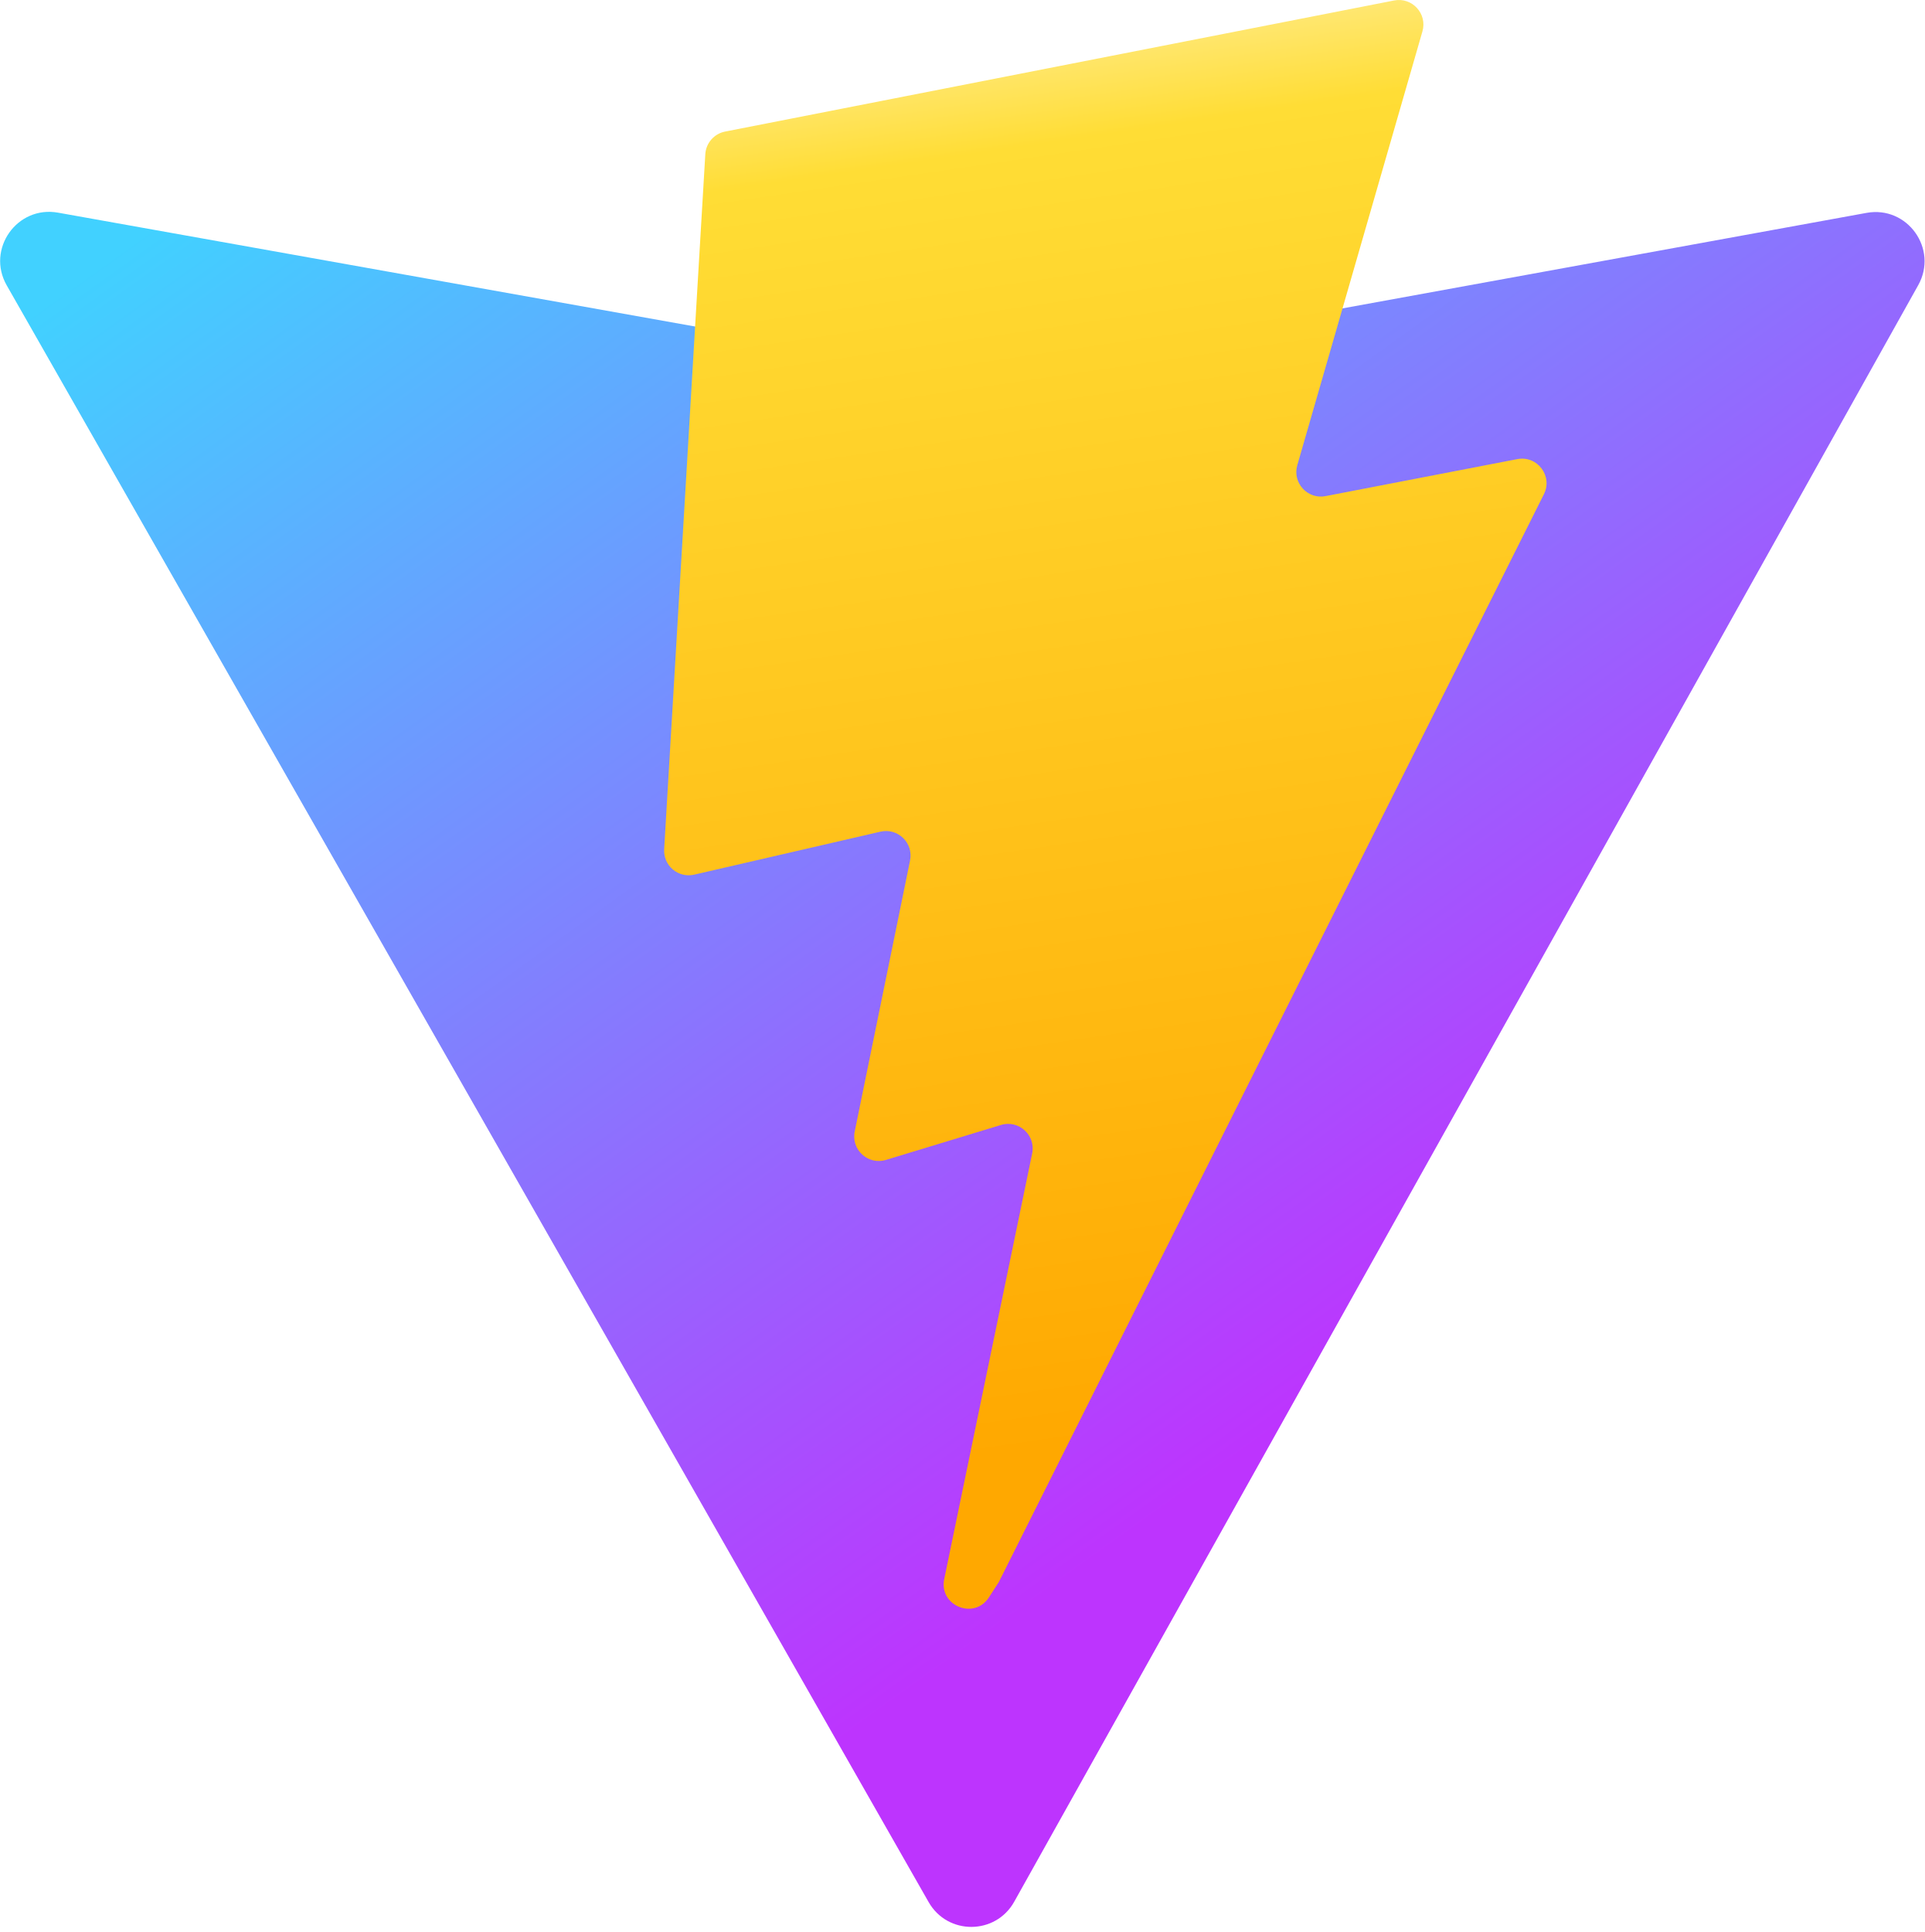
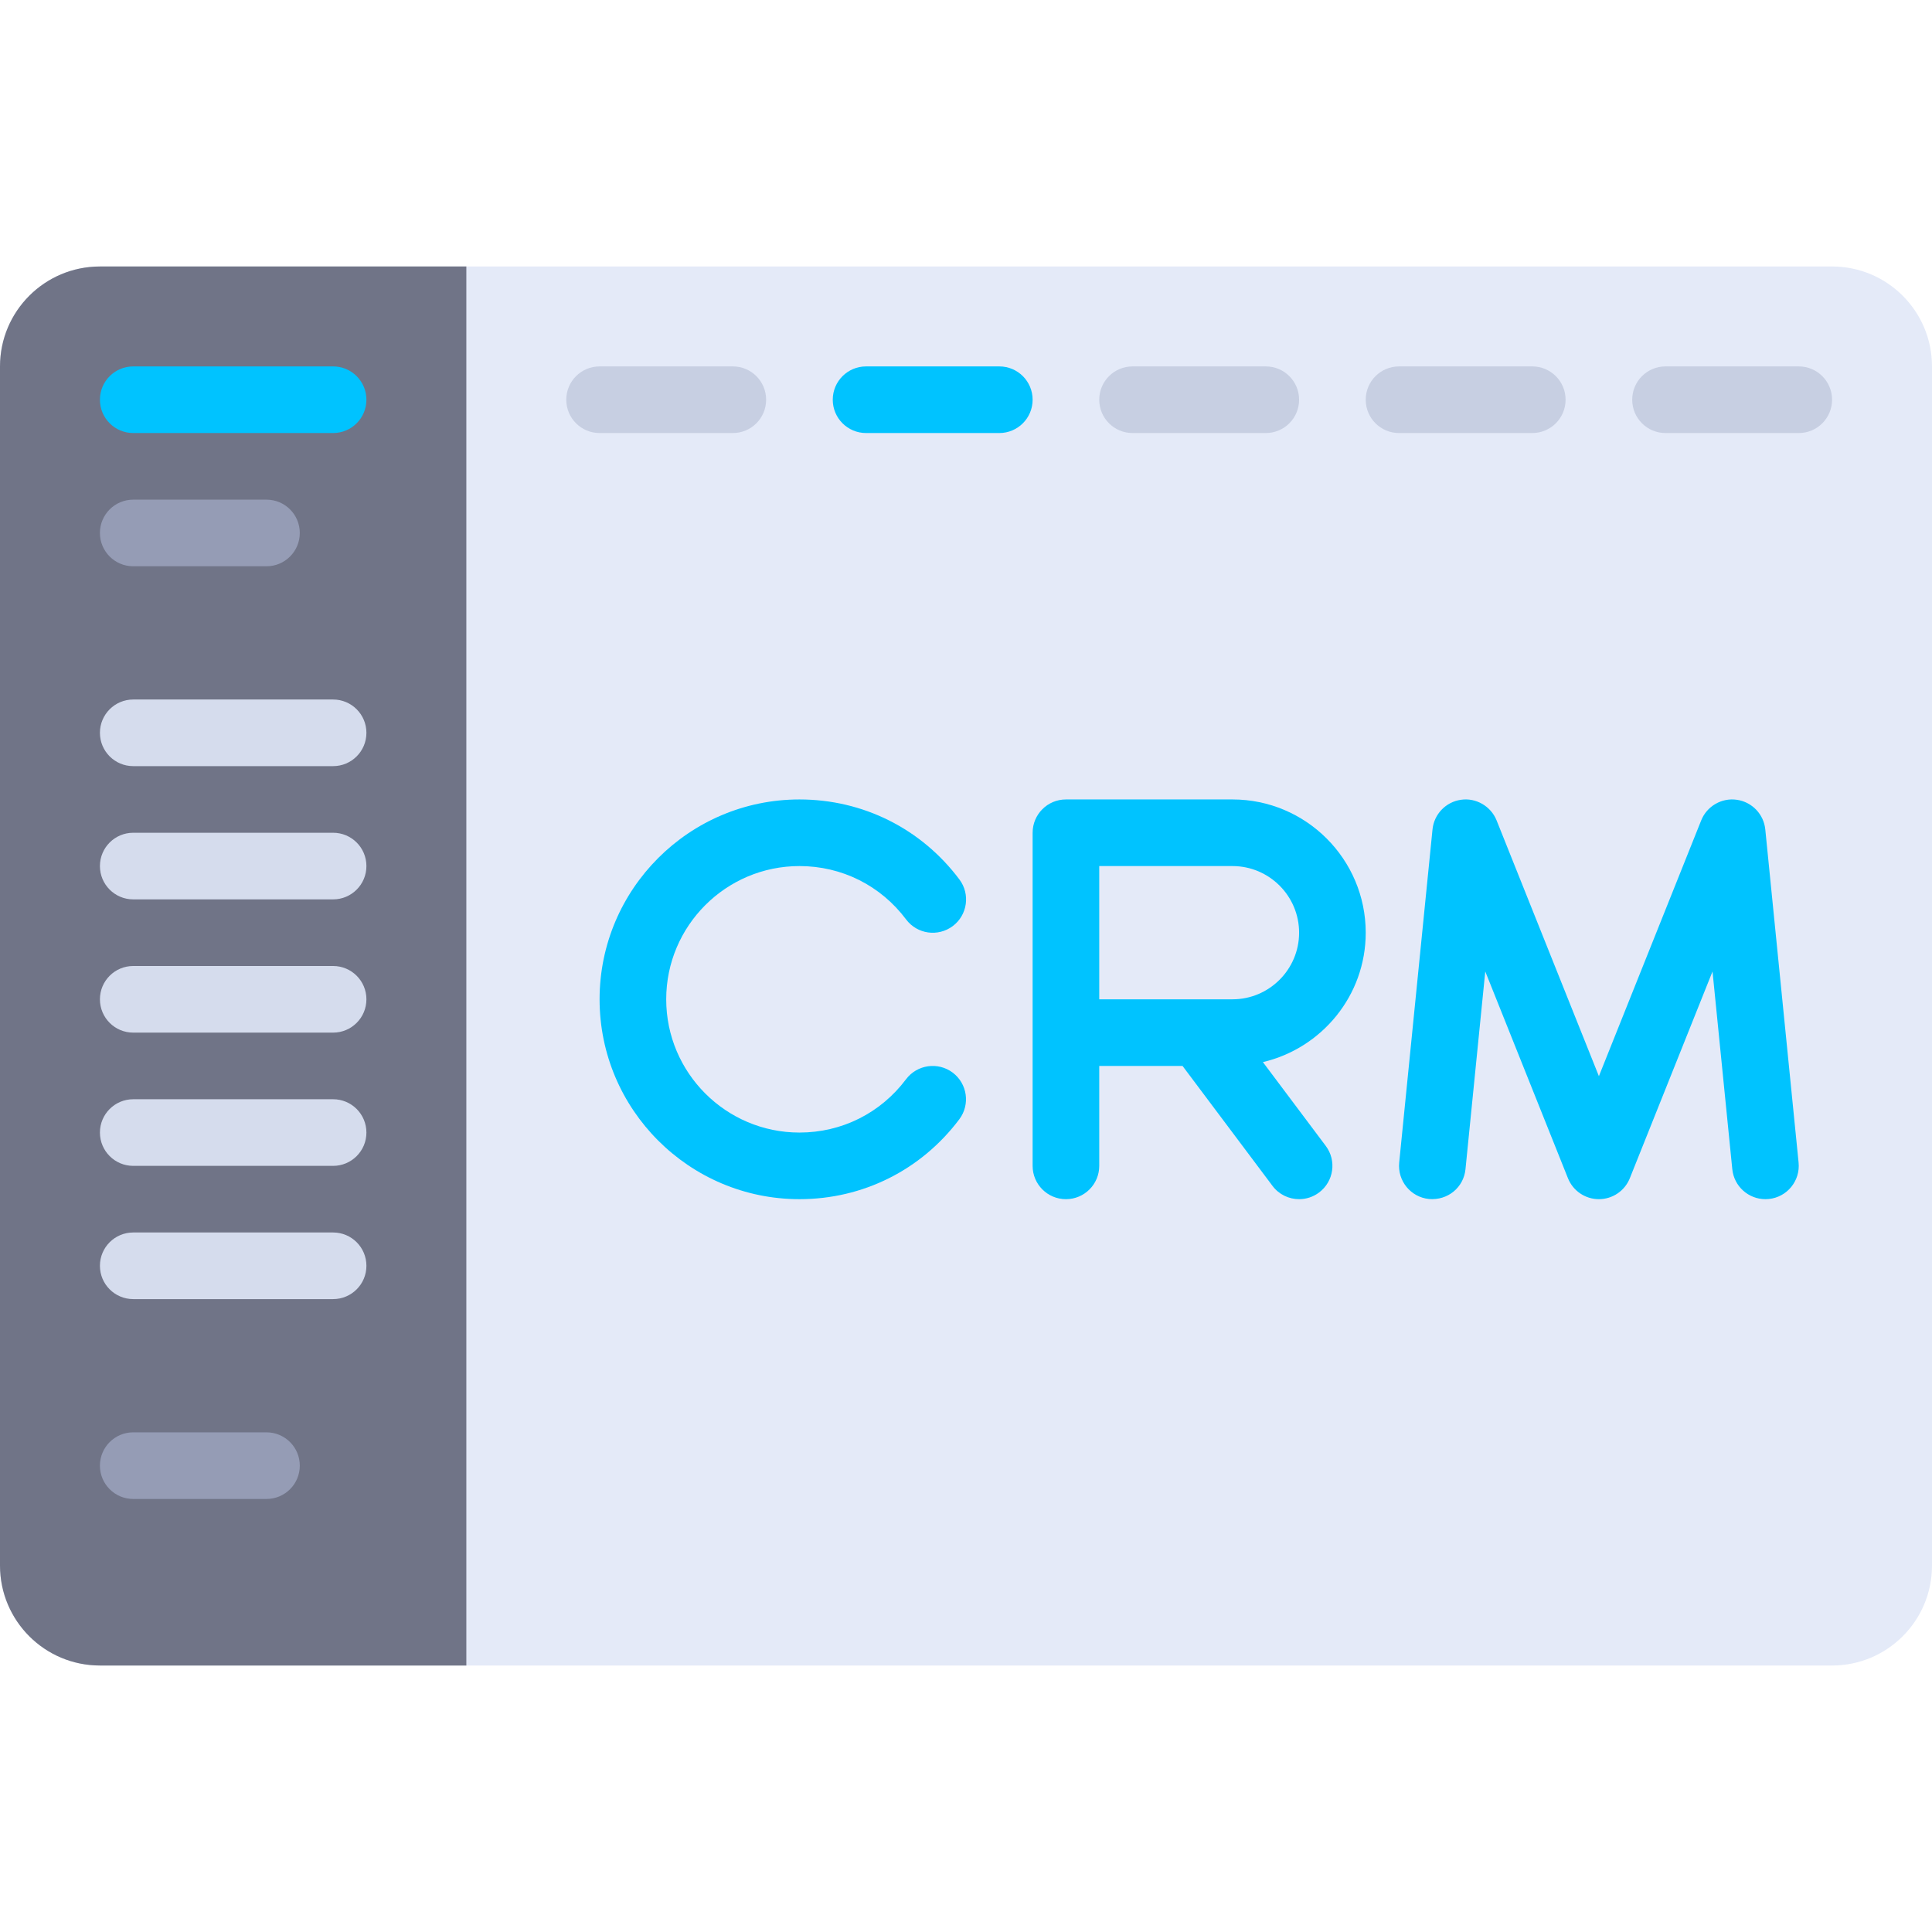
- <svg xmlns="http://www.w3.org/2000/svg" aria-hidden="true" role="img" class="iconify iconify--logos" width="31.88" height="32" preserveAspectRatio="xMidYMid meet" viewBox="0 0 256 257">
-   <defs>
-     <linearGradient id="IconifyId1813088fe1fbc01fb466" x1="-.828%" x2="57.636%" y1="7.652%" y2="78.411%">
-       <stop offset="0%" stop-color="#41D1FF" />
-       <stop offset="100%" stop-color="#BD34FE" />
-     </linearGradient>
-     <linearGradient id="IconifyId1813088fe1fbc01fb467" x1="43.376%" x2="50.316%" y1="2.242%" y2="89.03%">
-       <stop offset="0%" stop-color="#FFEA83" />
-       <stop offset="8.333%" stop-color="#FFDD35" />
-       <stop offset="100%" stop-color="#FFA800" />
-     </linearGradient>
-   </defs>
-   <path fill="url(#IconifyId1813088fe1fbc01fb466)" d="M255.153 37.938L134.897 252.976c-2.483 4.44-8.862 4.466-11.382.048L.875 37.958c-2.746-4.814 1.371-10.646 6.827-9.67l120.385 21.517a6.537 6.537 0 0 0 2.322-.004l117.867-21.483c5.438-.991 9.574 4.796 6.877 9.62Z" />
-   <path fill="url(#IconifyId1813088fe1fbc01fb467)" d="M185.432.063L96.44 17.501a3.268 3.268 0 0 0-2.634 3.014l-5.474 92.456a3.268 3.268 0 0 0 3.997 3.378l24.777-5.718c2.318-.535 4.413 1.507 3.936 3.838l-7.361 36.047c-.495 2.426 1.782 4.5 4.151 3.78l15.304-4.649c2.372-.72 4.652 1.36 4.15 3.788l-11.698 56.621c-.732 3.542 3.979 5.473 5.943 2.437l1.313-2.028l72.516-144.72c1.215-2.423-.88-5.186-3.54-4.672l-25.505 4.922c-2.396.462-4.435-1.77-3.759-4.114l16.646-57.705c.677-2.35-1.37-4.583-3.769-4.113Z" />
+ <svg xmlns="http://www.w3.org/2000/svg" height="800px" width="800px" version="1.1" id="Layer_1" viewBox="0 0 512 512" xml:space="preserve">
+   <path style="fill:#E4EAF8;" d="M485.517,441.379H26.483C11.857,441.379,0,429.523,0,414.897V97.103  c0-14.626,11.857-26.483,26.483-26.483h459.034c14.626,0,26.483,11.857,26.483,26.483v317.793  C512,429.523,500.143,441.379,485.517,441.379z" />
+   <path style="fill:#707487;" d="M26.483,441.379h97.103V70.621H26.483C11.857,70.621,0,82.477,0,97.103v317.793  C0,429.523,11.857,441.379,26.483,441.379z" />
+   <path style="fill:#C7CFE2;" d="M194.207,114.759h-35.31c-4.879,0-8.828-3.948-8.828-8.828c0-4.879,3.948-8.828,8.828-8.828h35.31  c4.879,0,8.828,3.948,8.828,8.828C203.034,110.81,199.086,114.759,194.207,114.759z" />
+   <path style="fill:#00C3FF;" d="M88.276,114.759H35.31c-4.879,0-8.828-3.948-8.828-8.828c0-4.879,3.948-8.828,8.828-8.828h52.966  c4.879,0,8.828,3.948,8.828,8.828C97.103,110.81,93.155,114.759,88.276,114.759z" />
+   <g>
+     <path style="fill:#D5DCED;" d="M88.276,203.034H35.31c-4.879,0-8.828-3.948-8.828-8.828s3.948-8.828,8.828-8.828h52.966   c4.879,0,8.828,3.948,8.828,8.828S93.155,203.034,88.276,203.034z" />
+     <path style="fill:#D5DCED;" d="M88.276,273.655H35.31c-4.879,0-8.828-3.948-8.828-8.828c0-4.879,3.948-8.828,8.828-8.828h52.966   c4.879,0,8.828,3.948,8.828,8.828C97.103,269.707,93.155,273.655,88.276,273.655z" />
+     <path style="fill:#D5DCED;" d="M88.276,344.276H35.31c-4.879,0-8.828-3.948-8.828-8.828s3.948-8.828,8.828-8.828h52.966   c4.879,0,8.828,3.948,8.828,8.828S93.155,344.276,88.276,344.276z" />
+     <path style="fill:#D5DCED;" d="M88.276,238.345H35.31c-4.879,0-8.828-3.948-8.828-8.828s3.948-8.828,8.828-8.828h52.966   c4.879,0,8.828,3.948,8.828,8.828S93.155,238.345,88.276,238.345z" />
+     <path style="fill:#D5DCED;" d="M88.276,308.966H35.31c-4.879,0-8.828-3.948-8.828-8.828c0-4.879,3.948-8.828,8.828-8.828h52.966   c4.879,0,8.828,3.948,8.828,8.828C97.103,305.017,93.155,308.966,88.276,308.966z" />
+   </g>
+   <g>
+     <path style="fill:#959CB5;" d="M70.621,397.241H35.31c-4.879,0-8.828-3.948-8.828-8.828s3.948-8.828,8.828-8.828h35.31   c4.879,0,8.828,3.948,8.828,8.828S75.5,397.241,70.621,397.241z" />
+     <path style="fill:#959CB5;" d="M70.621,150.069H35.31c-4.879,0-8.828-3.948-8.828-8.828s3.948-8.828,8.828-8.828h35.31   c4.879,0,8.828,3.948,8.828,8.828S75.5,150.069,70.621,150.069z" />
+   </g>
+   <path style="fill:#00C3FF;" d="M264.828,114.759h-35.31c-4.879,0-8.828-3.948-8.828-8.828c0-4.879,3.948-8.828,8.828-8.828h35.31  c4.879,0,8.828,3.948,8.828,8.828C273.655,110.81,269.707,114.759,264.828,114.759z" />
+   <g>
+     <path style="fill:#C7CFE2;" d="M335.448,114.759h-35.31c-4.879,0-8.828-3.948-8.828-8.828c0-4.879,3.948-8.828,8.828-8.828h35.31   c4.879,0,8.828,3.948,8.828,8.828C344.276,110.81,340.328,114.759,335.448,114.759z" />
+     <path style="fill:#C7CFE2;" d="M406.069,114.759h-35.31c-4.879,0-8.828-3.948-8.828-8.828c0-4.879,3.948-8.828,8.828-8.828h35.31   c4.879,0,8.828,3.948,8.828,8.828C414.897,110.81,410.948,114.759,406.069,114.759z" />
+     <path style="fill:#C7CFE2;" d="M476.69,114.759h-35.31c-4.879,0-8.828-3.948-8.828-8.828c0-4.879,3.948-8.828,8.828-8.828h35.31   c4.879,0,8.828,3.948,8.828,8.828C485.517,110.81,481.569,114.759,476.69,114.759z" />
+   </g>
+   <g>
+     <path style="fill:#00C3FF;" d="M211.862,229.517c11.224,0,21.526,5.155,28.267,14.146c2.931,3.905,8.448,4.681,12.362,1.759   c3.896-2.922,4.69-8.457,1.759-12.362c-10.103-13.474-25.56-21.198-42.388-21.198c-29.207,0-52.966,23.758-52.966,52.966   c0,29.207,23.758,52.966,52.966,52.966c16.819,0,32.258-7.724,42.37-21.181c2.922-3.896,2.138-9.431-1.759-12.362   c-3.887-2.914-9.431-2.138-12.362,1.759c-6.741,8.982-17.034,14.129-28.249,14.129c-19.474,0-35.31-15.837-35.31-35.31   S192.388,229.517,211.862,229.517z" />
+     <path style="fill:#00C3FF;" d="M361.931,247.172c0-19.474-15.837-35.31-35.31-35.31h-44.138c-4.879,0-8.828,3.948-8.828,8.828   v88.276c0,4.879,3.948,8.828,8.828,8.828s8.828-3.948,8.828-8.828v-26.483h22.073l23.832,31.776   c1.732,2.319,4.38,3.534,7.069,3.534c1.845,0,3.699-0.577,5.284-1.768c3.905-2.922,4.698-8.457,1.768-12.353l-16.653-22.205   C350.268,277.8,361.931,263.862,361.931,247.172z M326.621,264.828h-35.31v-35.31h35.31c9.732,0,17.655,7.923,17.655,17.655   C344.276,256.905,336.353,264.828,326.621,264.828z" />
+     <path style="fill:#00C3FF;" d="M467.819,219.81c-0.405-4.043-3.526-7.293-7.552-7.862c-3.982-0.577-7.923,1.681-9.431,5.465   l-27.112,67.785l-27.112-67.785c-1.517-3.785-5.492-6.051-9.431-5.465c-4.025,0.569-7.147,3.819-7.552,7.862l-8.828,88.276   c-0.483,4.853,3.052,9.181,7.905,9.664c4.957,0.423,9.181-3.052,9.664-7.905l5.241-52.396l21.913,54.793   c1.345,3.353,4.586,5.551,8.199,5.551c3.613,0,6.854-2.198,8.199-5.551l21.913-54.793l5.241,52.396   c0.457,4.552,4.294,7.948,8.776,7.948c0.294,0,0.586-0.018,0.888-0.043c4.853-0.483,8.388-4.81,7.905-9.664L467.819,219.81z" />
+   </g>
</svg>
